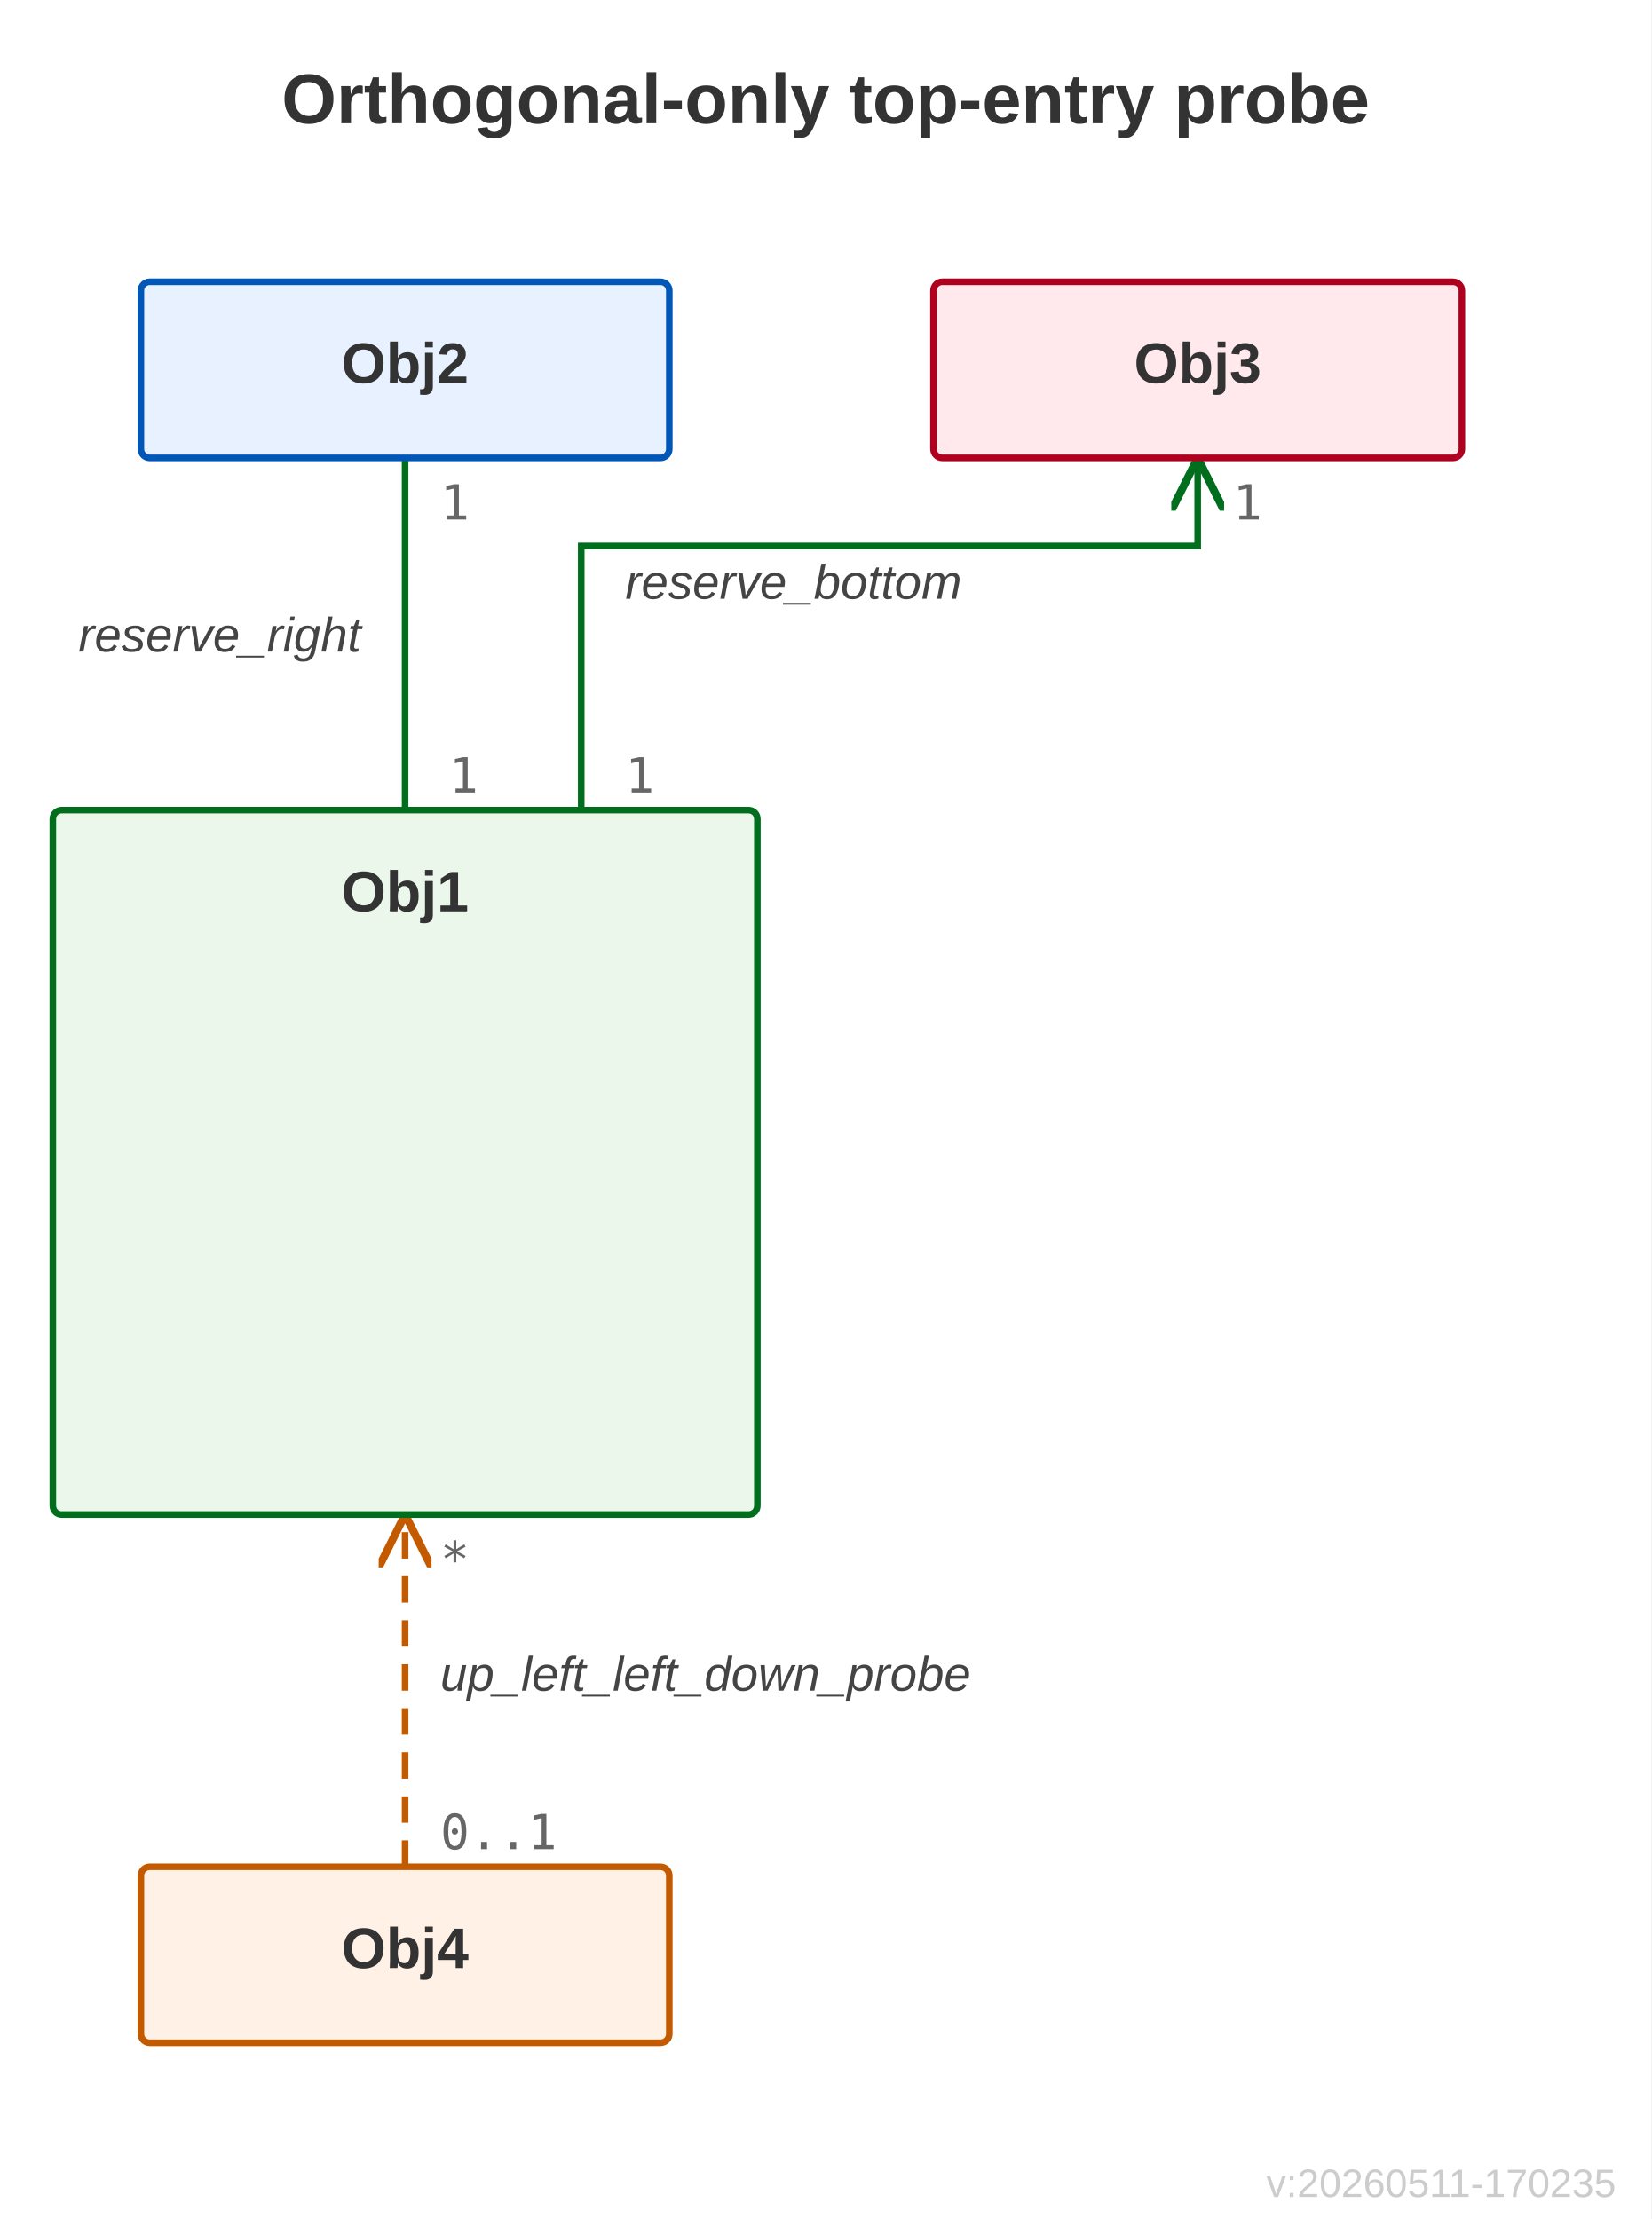
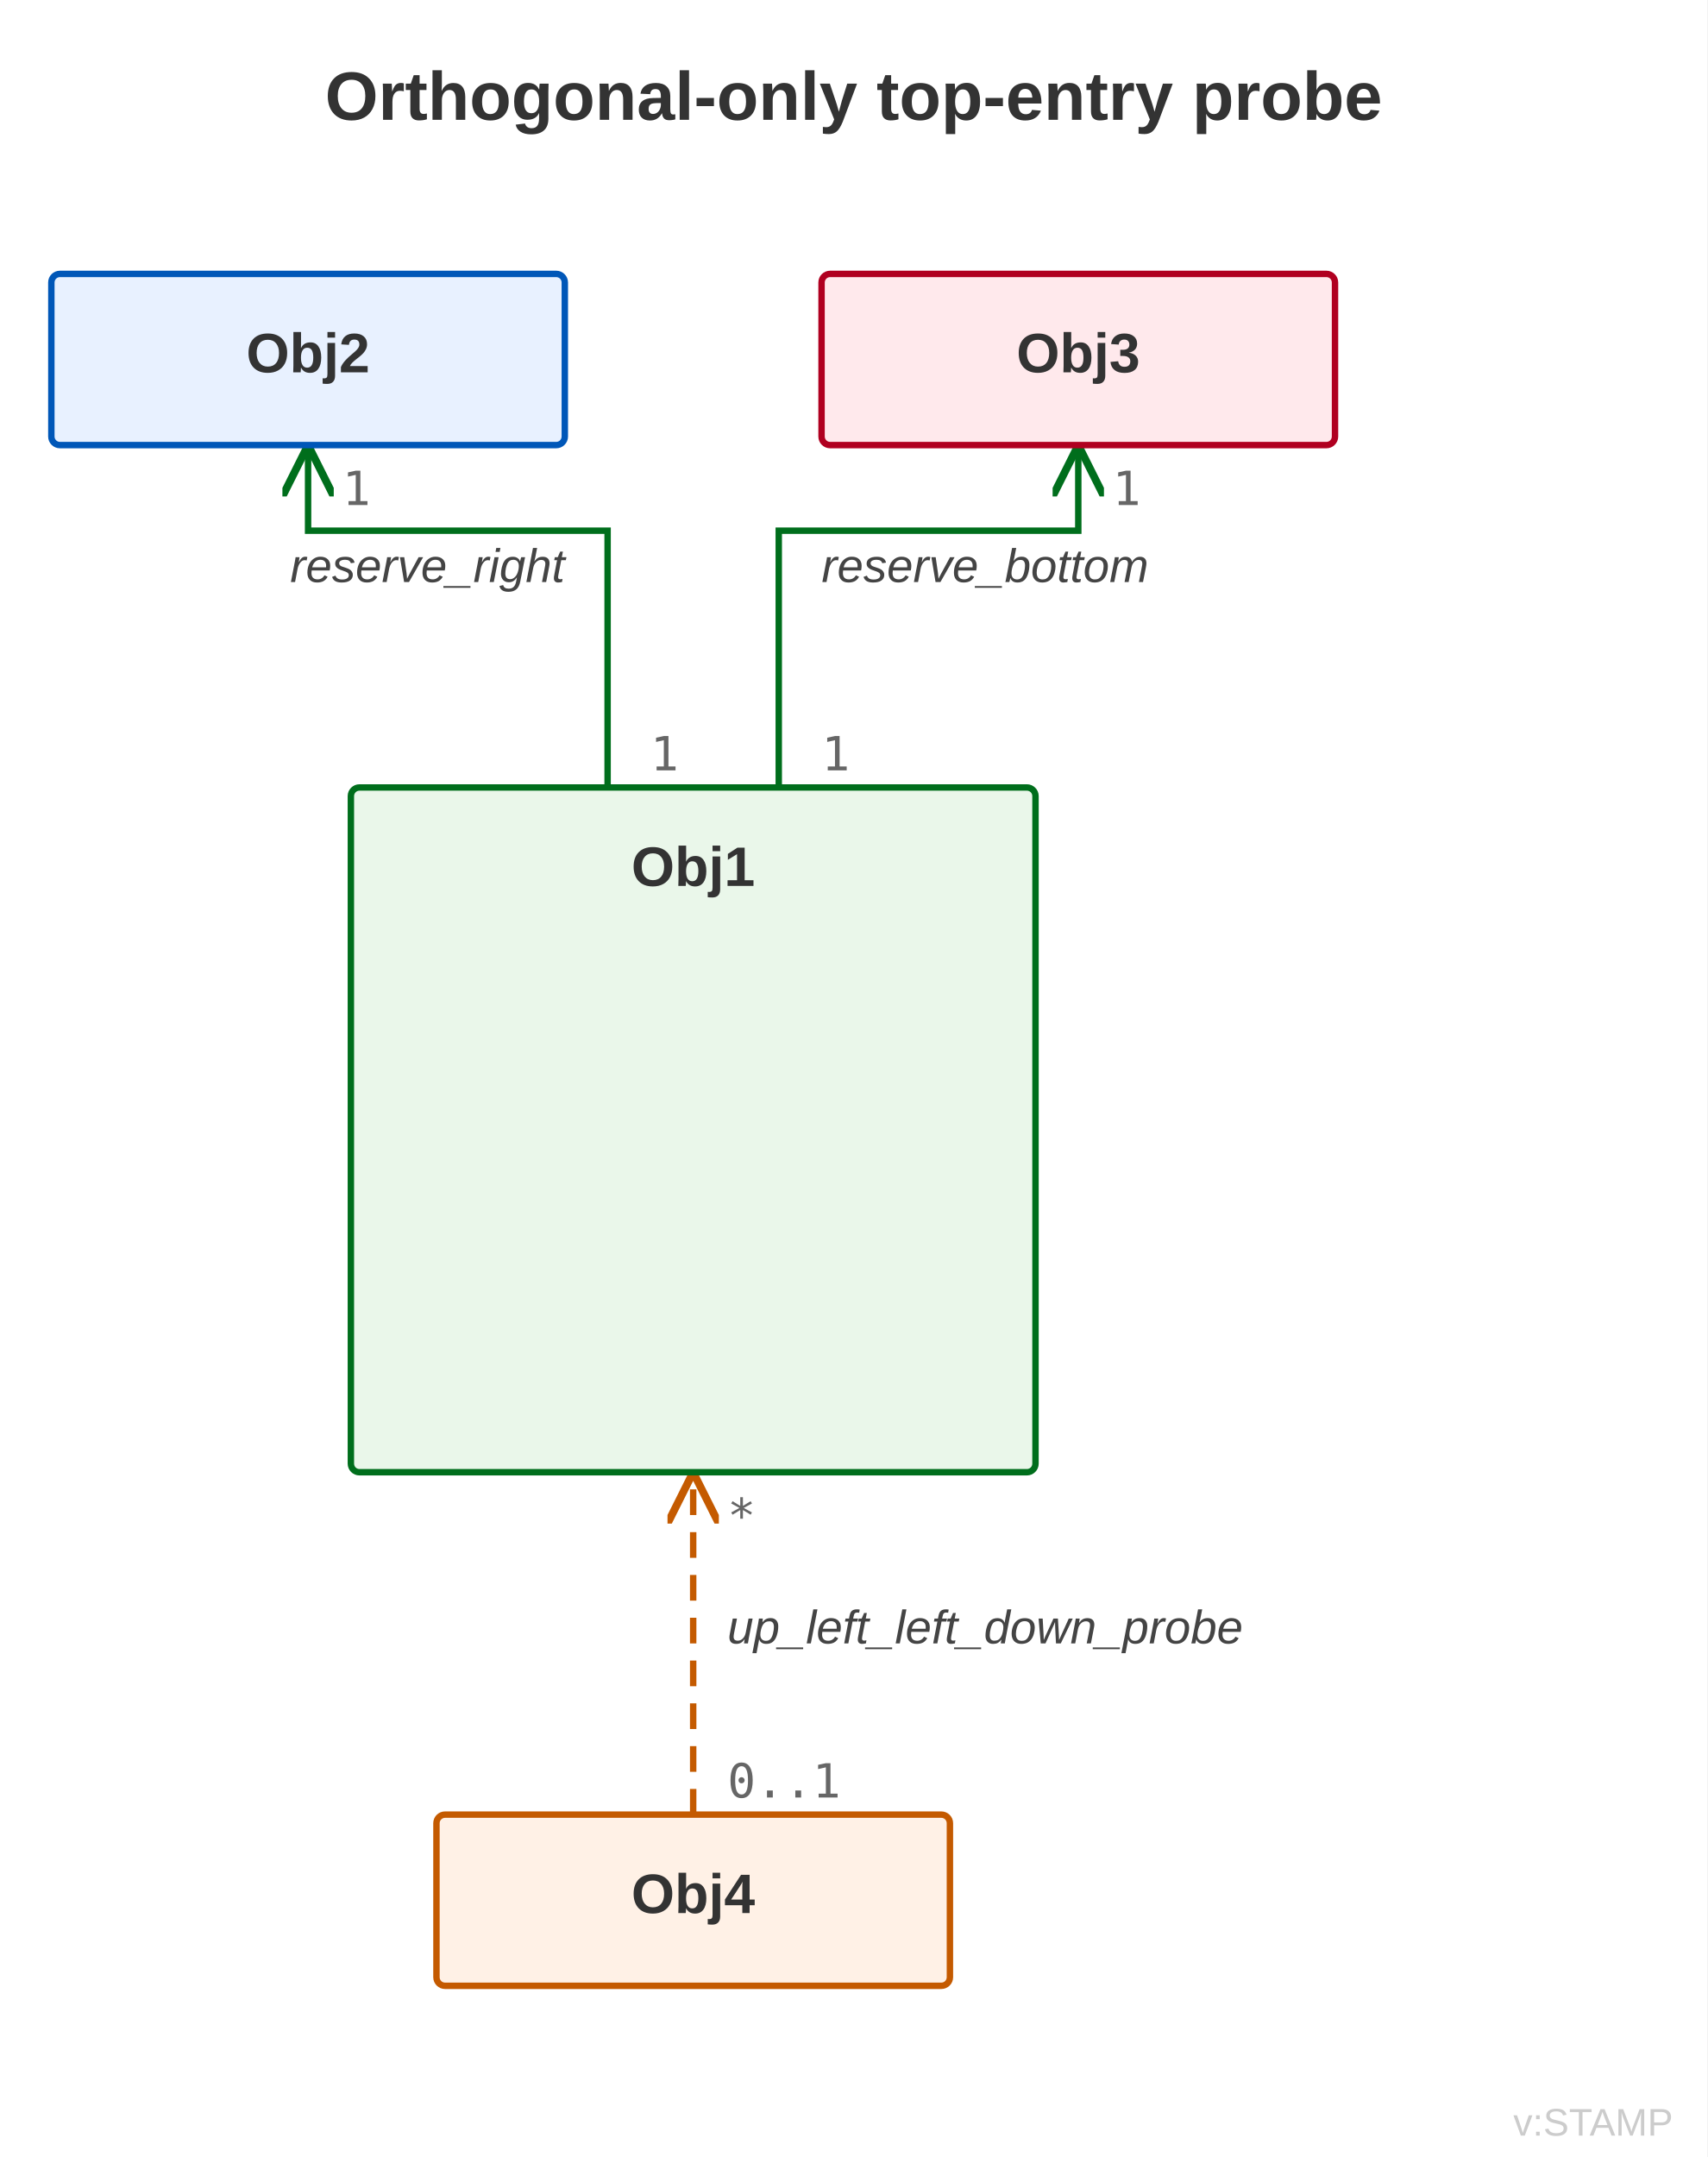
- <svg xmlns="http://www.w3.org/2000/svg" width="375" height="504" data-render-version="20260511-170235" data-diagram-type="class_diagram">
-   <rect width="375" height="504" fill="white" />
-   <text x="187.5" y="28" font-family="Arial, Helvetica, sans-serif" font-size="16" font-weight="bold" text-anchor="middle" fill="#333">Orthogonal-only top-entry probe</text>
+ <svg xmlns="http://www.w3.org/2000/svg" width="399" height="504" data-diagram-type="class_diagram">
+   <rect width="399" height="504" fill="white" />
+   <text x="199.5" y="28" font-family="Arial, Helvetica, sans-serif" font-size="16" font-weight="bold" text-anchor="middle" fill="#333">Orthogonal-only top-entry probe</text>
  <defs>
    <marker id="arrow-open" viewBox="0 0 10 10" refX="10" refY="5" markerWidth="8" markerHeight="8" orient="auto-start-reverse">
      <path d="M 0 0 L 10 5 L 0 10" fill="none" stroke="#555" stroke-width="1.5" />
    </marker>
    <marker id="arrow-triangle" viewBox="0 0 10 10" refX="10" refY="5" markerWidth="10" markerHeight="10" orient="auto-start-reverse">
      <path d="M 0 0 L 10 5 L 0 10 Z" fill="white" stroke="#555" stroke-width="1.2" />
    </marker>
    <marker id="diamond-filled" viewBox="0 0 12 8" refX="12" refY="4" markerWidth="12" markerHeight="8" orient="auto-start-reverse">
      <path d="M 0 4 L 6 0 L 12 4 L 6 8 Z" fill="#555" stroke="#555" stroke-width="1" />
    </marker>
    <marker id="diamond-open" viewBox="0 0 12 8" refX="12" refY="4" markerWidth="12" markerHeight="8" orient="auto-start-reverse">
      <path d="M 0 4 L 6 0 L 12 4 L 6 8 Z" fill="white" stroke="#555" stroke-width="1" />
    </marker>
    <marker id="arrow-open-right" viewBox="0 0 10 10" refX="10" refY="5" markerWidth="8" markerHeight="8" orient="0">
      <path d="M 0 0 L 10 5 L 0 10" fill="none" stroke="#555" stroke-width="1.5" />
    </marker>
    <marker id="arrow-open-down" viewBox="0 0 10 10" refX="10" refY="5" markerWidth="8" markerHeight="8" orient="90">
      <path d="M 0 0 L 10 5 L 0 10" fill="none" stroke="#555" stroke-width="1.5" />
    </marker>
    <marker id="arrow-open-left" viewBox="0 0 10 10" refX="10" refY="5" markerWidth="8" markerHeight="8" orient="180">
      <path d="M 0 0 L 10 5 L 0 10" fill="none" stroke="#555" stroke-width="1.5" />
    </marker>
    <marker id="arrow-open-up" viewBox="0 0 10 10" refX="10" refY="5" markerWidth="8" markerHeight="8" orient="270">
      <path d="M 0 0 L 10 5 L 0 10" fill="none" stroke="#555" stroke-width="1.5" />
    </marker>
    <marker id="arrow-triangle-right" viewBox="0 0 10 10" refX="10" refY="5" markerWidth="10" markerHeight="10" orient="0">
      <path d="M 0 0 L 10 5 L 0 10 Z" fill="white" stroke="#555" stroke-width="1.2" />
    </marker>
    <marker id="arrow-triangle-down" viewBox="0 0 10 10" refX="10" refY="5" markerWidth="10" markerHeight="10" orient="90">
      <path d="M 0 0 L 10 5 L 0 10 Z" fill="white" stroke="#555" stroke-width="1.2" />
    </marker>
    <marker id="arrow-triangle-left" viewBox="0 0 10 10" refX="10" refY="5" markerWidth="10" markerHeight="10" orient="180">
      <path d="M 0 0 L 10 5 L 0 10 Z" fill="white" stroke="#555" stroke-width="1.2" />
    </marker>
    <marker id="arrow-triangle-up" viewBox="0 0 10 10" refX="10" refY="5" markerWidth="10" markerHeight="10" orient="270">
      <path d="M 0 0 L 10 5 L 0 10 Z" fill="white" stroke="#555" stroke-width="1.2" />
    </marker>
    <marker id="diamond-filled-right" viewBox="0 0 12 8" refX="12" refY="4" markerWidth="12" markerHeight="8" orient="0">
      <path d="M 0 4 L 6 0 L 12 4 L 6 8 Z" fill="#555" stroke="#555" stroke-width="1" />
    </marker>
    <marker id="diamond-filled-down" viewBox="0 0 12 8" refX="12" refY="4" markerWidth="12" markerHeight="8" orient="90">
      <path d="M 0 4 L 6 0 L 12 4 L 6 8 Z" fill="#555" stroke="#555" stroke-width="1" />
    </marker>
    <marker id="diamond-filled-left" viewBox="0 0 12 8" refX="12" refY="4" markerWidth="12" markerHeight="8" orient="180">
      <path d="M 0 4 L 6 0 L 12 4 L 6 8 Z" fill="#555" stroke="#555" stroke-width="1" />
    </marker>
    <marker id="diamond-filled-up" viewBox="0 0 12 8" refX="12" refY="4" markerWidth="12" markerHeight="8" orient="270">
      <path d="M 0 4 L 6 0 L 12 4 L 6 8 Z" fill="#555" stroke="#555" stroke-width="1" />
    </marker>
    <marker id="diamond-open-right" viewBox="0 0 12 8" refX="12" refY="4" markerWidth="12" markerHeight="8" orient="0">
      <path d="M 0 4 L 6 0 L 12 4 L 6 8 Z" fill="white" stroke="#555" stroke-width="1" />
    </marker>
    <marker id="diamond-open-down" viewBox="0 0 12 8" refX="12" refY="4" markerWidth="12" markerHeight="8" orient="90">
      <path d="M 0 4 L 6 0 L 12 4 L 6 8 Z" fill="white" stroke="#555" stroke-width="1" />
    </marker>
    <marker id="diamond-open-left" viewBox="0 0 12 8" refX="12" refY="4" markerWidth="12" markerHeight="8" orient="180">
      <path d="M 0 4 L 6 0 L 12 4 L 6 8 Z" fill="white" stroke="#555" stroke-width="1" />
    </marker>
    <marker id="diamond-open-up" viewBox="0 0 12 8" refX="12" refY="4" markerWidth="12" markerHeight="8" orient="270">
      <path d="M 0 4 L 6 0 L 12 4 L 6 8 Z" fill="white" stroke="#555" stroke-width="1" />
    </marker>
    <marker id="diamond-filled-0" viewBox="0 0 12 8" refX="12" refY="4" markerWidth="12" markerHeight="8" orient="auto-start-reverse">
      <path d="M 0 4 L 6 0 L 12 4 L 6 8 Z" fill="#0057B8" stroke="#0057B8" stroke-width="1" />
    </marker>
    <marker id="diamond-open-0" viewBox="0 0 12 8" refX="12" refY="4" markerWidth="12" markerHeight="8" orient="auto-start-reverse">
      <path d="M 0 4 L 6 0 L 12 4 L 6 8 Z" fill="white" stroke="#0057B8" stroke-width="1.5" />
    </marker>
    <marker id="arrow-open-0" viewBox="0 0 10 10" refX="10" refY="5" markerWidth="8" markerHeight="8" orient="auto-start-reverse">
      <path d="M 0 0 L 10 5 L 0 10" fill="none" stroke="#0057B8" stroke-width="1.5" />
    </marker>
    <marker id="diamond-filled-0-right" viewBox="0 0 12 8" refX="12" refY="4" markerWidth="12" markerHeight="8" orient="0">
      <path d="M 0 4 L 6 0 L 12 4 L 6 8 Z" fill="#0057B8" stroke="#0057B8" stroke-width="1" />
    </marker>
    <marker id="diamond-filled-0-down" viewBox="0 0 12 8" refX="12" refY="4" markerWidth="12" markerHeight="8" orient="90">
      <path d="M 0 4 L 6 0 L 12 4 L 6 8 Z" fill="#0057B8" stroke="#0057B8" stroke-width="1" />
    </marker>
    <marker id="diamond-filled-0-left" viewBox="0 0 12 8" refX="12" refY="4" markerWidth="12" markerHeight="8" orient="180">
      <path d="M 0 4 L 6 0 L 12 4 L 6 8 Z" fill="#0057B8" stroke="#0057B8" stroke-width="1" />
    </marker>
    <marker id="diamond-filled-0-up" viewBox="0 0 12 8" refX="12" refY="4" markerWidth="12" markerHeight="8" orient="270">
      <path d="M 0 4 L 6 0 L 12 4 L 6 8 Z" fill="#0057B8" stroke="#0057B8" stroke-width="1" />
    </marker>
    <marker id="diamond-open-0-right" viewBox="0 0 12 8" refX="12" refY="4" markerWidth="12" markerHeight="8" orient="0">
      <path d="M 0 4 L 6 0 L 12 4 L 6 8 Z" fill="white" stroke="#0057B8" stroke-width="1.5" />
    </marker>
    <marker id="diamond-open-0-down" viewBox="0 0 12 8" refX="12" refY="4" markerWidth="12" markerHeight="8" orient="90">
      <path d="M 0 4 L 6 0 L 12 4 L 6 8 Z" fill="white" stroke="#0057B8" stroke-width="1.5" />
    </marker>
    <marker id="diamond-open-0-left" viewBox="0 0 12 8" refX="12" refY="4" markerWidth="12" markerHeight="8" orient="180">
      <path d="M 0 4 L 6 0 L 12 4 L 6 8 Z" fill="white" stroke="#0057B8" stroke-width="1.5" />
    </marker>
    <marker id="diamond-open-0-up" viewBox="0 0 12 8" refX="12" refY="4" markerWidth="12" markerHeight="8" orient="270">
      <path d="M 0 4 L 6 0 L 12 4 L 6 8 Z" fill="white" stroke="#0057B8" stroke-width="1.5" />
    </marker>
    <marker id="arrow-open-0-right" viewBox="0 0 10 10" refX="10" refY="5" markerWidth="8" markerHeight="8" orient="0">
      <path d="M 0 0 L 10 5 L 0 10" fill="none" stroke="#0057B8" stroke-width="1.5" />
    </marker>
    <marker id="arrow-open-0-down" viewBox="0 0 10 10" refX="10" refY="5" markerWidth="8" markerHeight="8" orient="90">
      <path d="M 0 0 L 10 5 L 0 10" fill="none" stroke="#0057B8" stroke-width="1.5" />
    </marker>
    <marker id="arrow-open-0-left" viewBox="0 0 10 10" refX="10" refY="5" markerWidth="8" markerHeight="8" orient="180">
      <path d="M 0 0 L 10 5 L 0 10" fill="none" stroke="#0057B8" stroke-width="1.5" />
    </marker>
    <marker id="arrow-open-0-up" viewBox="0 0 10 10" refX="10" refY="5" markerWidth="8" markerHeight="8" orient="270">
      <path d="M 0 0 L 10 5 L 0 10" fill="none" stroke="#0057B8" stroke-width="1.5" />
    </marker>
    <marker id="diamond-filled-1" viewBox="0 0 12 8" refX="12" refY="4" markerWidth="12" markerHeight="8" orient="auto-start-reverse">
      <path d="M 0 4 L 6 0 L 12 4 L 6 8 Z" fill="#B00020" stroke="#B00020" stroke-width="1" />
    </marker>
    <marker id="diamond-open-1" viewBox="0 0 12 8" refX="12" refY="4" markerWidth="12" markerHeight="8" orient="auto-start-reverse">
      <path d="M 0 4 L 6 0 L 12 4 L 6 8 Z" fill="white" stroke="#B00020" stroke-width="1.5" />
    </marker>
    <marker id="arrow-open-1" viewBox="0 0 10 10" refX="10" refY="5" markerWidth="8" markerHeight="8" orient="auto-start-reverse">
      <path d="M 0 0 L 10 5 L 0 10" fill="none" stroke="#B00020" stroke-width="1.5" />
    </marker>
    <marker id="diamond-filled-1-right" viewBox="0 0 12 8" refX="12" refY="4" markerWidth="12" markerHeight="8" orient="0">
      <path d="M 0 4 L 6 0 L 12 4 L 6 8 Z" fill="#B00020" stroke="#B00020" stroke-width="1" />
    </marker>
    <marker id="diamond-filled-1-down" viewBox="0 0 12 8" refX="12" refY="4" markerWidth="12" markerHeight="8" orient="90">
      <path d="M 0 4 L 6 0 L 12 4 L 6 8 Z" fill="#B00020" stroke="#B00020" stroke-width="1" />
    </marker>
    <marker id="diamond-filled-1-left" viewBox="0 0 12 8" refX="12" refY="4" markerWidth="12" markerHeight="8" orient="180">
      <path d="M 0 4 L 6 0 L 12 4 L 6 8 Z" fill="#B00020" stroke="#B00020" stroke-width="1" />
    </marker>
    <marker id="diamond-filled-1-up" viewBox="0 0 12 8" refX="12" refY="4" markerWidth="12" markerHeight="8" orient="270">
      <path d="M 0 4 L 6 0 L 12 4 L 6 8 Z" fill="#B00020" stroke="#B00020" stroke-width="1" />
    </marker>
    <marker id="diamond-open-1-right" viewBox="0 0 12 8" refX="12" refY="4" markerWidth="12" markerHeight="8" orient="0">
      <path d="M 0 4 L 6 0 L 12 4 L 6 8 Z" fill="white" stroke="#B00020" stroke-width="1.5" />
    </marker>
    <marker id="diamond-open-1-down" viewBox="0 0 12 8" refX="12" refY="4" markerWidth="12" markerHeight="8" orient="90">
      <path d="M 0 4 L 6 0 L 12 4 L 6 8 Z" fill="white" stroke="#B00020" stroke-width="1.5" />
    </marker>
    <marker id="diamond-open-1-left" viewBox="0 0 12 8" refX="12" refY="4" markerWidth="12" markerHeight="8" orient="180">
      <path d="M 0 4 L 6 0 L 12 4 L 6 8 Z" fill="white" stroke="#B00020" stroke-width="1.5" />
    </marker>
    <marker id="diamond-open-1-up" viewBox="0 0 12 8" refX="12" refY="4" markerWidth="12" markerHeight="8" orient="270">
      <path d="M 0 4 L 6 0 L 12 4 L 6 8 Z" fill="white" stroke="#B00020" stroke-width="1.5" />
    </marker>
    <marker id="arrow-open-1-right" viewBox="0 0 10 10" refX="10" refY="5" markerWidth="8" markerHeight="8" orient="0">
      <path d="M 0 0 L 10 5 L 0 10" fill="none" stroke="#B00020" stroke-width="1.5" />
    </marker>
    <marker id="arrow-open-1-down" viewBox="0 0 10 10" refX="10" refY="5" markerWidth="8" markerHeight="8" orient="90">
      <path d="M 0 0 L 10 5 L 0 10" fill="none" stroke="#B00020" stroke-width="1.5" />
    </marker>
    <marker id="arrow-open-1-left" viewBox="0 0 10 10" refX="10" refY="5" markerWidth="8" markerHeight="8" orient="180">
      <path d="M 0 0 L 10 5 L 0 10" fill="none" stroke="#B00020" stroke-width="1.5" />
    </marker>
    <marker id="arrow-open-1-up" viewBox="0 0 10 10" refX="10" refY="5" markerWidth="8" markerHeight="8" orient="270">
      <path d="M 0 0 L 10 5 L 0 10" fill="none" stroke="#B00020" stroke-width="1.5" />
    </marker>
    <marker id="diamond-filled-2" viewBox="0 0 12 8" refX="12" refY="4" markerWidth="12" markerHeight="8" orient="auto-start-reverse">
      <path d="M 0 4 L 6 0 L 12 4 L 6 8 Z" fill="#006E1C" stroke="#006E1C" stroke-width="1" />
    </marker>
    <marker id="diamond-open-2" viewBox="0 0 12 8" refX="12" refY="4" markerWidth="12" markerHeight="8" orient="auto-start-reverse">
      <path d="M 0 4 L 6 0 L 12 4 L 6 8 Z" fill="white" stroke="#006E1C" stroke-width="1.5" />
    </marker>
    <marker id="arrow-open-2" viewBox="0 0 10 10" refX="10" refY="5" markerWidth="8" markerHeight="8" orient="auto-start-reverse">
      <path d="M 0 0 L 10 5 L 0 10" fill="none" stroke="#006E1C" stroke-width="1.5" />
    </marker>
    <marker id="diamond-filled-2-right" viewBox="0 0 12 8" refX="12" refY="4" markerWidth="12" markerHeight="8" orient="0">
      <path d="M 0 4 L 6 0 L 12 4 L 6 8 Z" fill="#006E1C" stroke="#006E1C" stroke-width="1" />
    </marker>
    <marker id="diamond-filled-2-down" viewBox="0 0 12 8" refX="12" refY="4" markerWidth="12" markerHeight="8" orient="90">
      <path d="M 0 4 L 6 0 L 12 4 L 6 8 Z" fill="#006E1C" stroke="#006E1C" stroke-width="1" />
    </marker>
    <marker id="diamond-filled-2-left" viewBox="0 0 12 8" refX="12" refY="4" markerWidth="12" markerHeight="8" orient="180">
      <path d="M 0 4 L 6 0 L 12 4 L 6 8 Z" fill="#006E1C" stroke="#006E1C" stroke-width="1" />
    </marker>
    <marker id="diamond-filled-2-up" viewBox="0 0 12 8" refX="12" refY="4" markerWidth="12" markerHeight="8" orient="270">
      <path d="M 0 4 L 6 0 L 12 4 L 6 8 Z" fill="#006E1C" stroke="#006E1C" stroke-width="1" />
    </marker>
    <marker id="diamond-open-2-right" viewBox="0 0 12 8" refX="12" refY="4" markerWidth="12" markerHeight="8" orient="0">
      <path d="M 0 4 L 6 0 L 12 4 L 6 8 Z" fill="white" stroke="#006E1C" stroke-width="1.5" />
    </marker>
    <marker id="diamond-open-2-down" viewBox="0 0 12 8" refX="12" refY="4" markerWidth="12" markerHeight="8" orient="90">
      <path d="M 0 4 L 6 0 L 12 4 L 6 8 Z" fill="white" stroke="#006E1C" stroke-width="1.5" />
    </marker>
    <marker id="diamond-open-2-left" viewBox="0 0 12 8" refX="12" refY="4" markerWidth="12" markerHeight="8" orient="180">
      <path d="M 0 4 L 6 0 L 12 4 L 6 8 Z" fill="white" stroke="#006E1C" stroke-width="1.5" />
    </marker>
    <marker id="diamond-open-2-up" viewBox="0 0 12 8" refX="12" refY="4" markerWidth="12" markerHeight="8" orient="270">
      <path d="M 0 4 L 6 0 L 12 4 L 6 8 Z" fill="white" stroke="#006E1C" stroke-width="1.5" />
    </marker>
    <marker id="arrow-open-2-right" viewBox="0 0 10 10" refX="10" refY="5" markerWidth="8" markerHeight="8" orient="0">
      <path d="M 0 0 L 10 5 L 0 10" fill="none" stroke="#006E1C" stroke-width="1.5" />
    </marker>
    <marker id="arrow-open-2-down" viewBox="0 0 10 10" refX="10" refY="5" markerWidth="8" markerHeight="8" orient="90">
      <path d="M 0 0 L 10 5 L 0 10" fill="none" stroke="#006E1C" stroke-width="1.5" />
    </marker>
    <marker id="arrow-open-2-left" viewBox="0 0 10 10" refX="10" refY="5" markerWidth="8" markerHeight="8" orient="180">
      <path d="M 0 0 L 10 5 L 0 10" fill="none" stroke="#006E1C" stroke-width="1.5" />
    </marker>
    <marker id="arrow-open-2-up" viewBox="0 0 10 10" refX="10" refY="5" markerWidth="8" markerHeight="8" orient="270">
      <path d="M 0 0 L 10 5 L 0 10" fill="none" stroke="#006E1C" stroke-width="1.5" />
    </marker>
    <marker id="diamond-filled-3" viewBox="0 0 12 8" refX="12" refY="4" markerWidth="12" markerHeight="8" orient="auto-start-reverse">
      <path d="M 0 4 L 6 0 L 12 4 L 6 8 Z" fill="#C45A00" stroke="#C45A00" stroke-width="1" />
    </marker>
    <marker id="diamond-open-3" viewBox="0 0 12 8" refX="12" refY="4" markerWidth="12" markerHeight="8" orient="auto-start-reverse">
      <path d="M 0 4 L 6 0 L 12 4 L 6 8 Z" fill="white" stroke="#C45A00" stroke-width="1.5" />
    </marker>
    <marker id="arrow-open-3" viewBox="0 0 10 10" refX="10" refY="5" markerWidth="8" markerHeight="8" orient="auto-start-reverse">
      <path d="M 0 0 L 10 5 L 0 10" fill="none" stroke="#C45A00" stroke-width="1.5" />
    </marker>
    <marker id="diamond-filled-3-right" viewBox="0 0 12 8" refX="12" refY="4" markerWidth="12" markerHeight="8" orient="0">
      <path d="M 0 4 L 6 0 L 12 4 L 6 8 Z" fill="#C45A00" stroke="#C45A00" stroke-width="1" />
    </marker>
    <marker id="diamond-filled-3-down" viewBox="0 0 12 8" refX="12" refY="4" markerWidth="12" markerHeight="8" orient="90">
      <path d="M 0 4 L 6 0 L 12 4 L 6 8 Z" fill="#C45A00" stroke="#C45A00" stroke-width="1" />
    </marker>
    <marker id="diamond-filled-3-left" viewBox="0 0 12 8" refX="12" refY="4" markerWidth="12" markerHeight="8" orient="180">
      <path d="M 0 4 L 6 0 L 12 4 L 6 8 Z" fill="#C45A00" stroke="#C45A00" stroke-width="1" />
    </marker>
    <marker id="diamond-filled-3-up" viewBox="0 0 12 8" refX="12" refY="4" markerWidth="12" markerHeight="8" orient="270">
      <path d="M 0 4 L 6 0 L 12 4 L 6 8 Z" fill="#C45A00" stroke="#C45A00" stroke-width="1" />
    </marker>
    <marker id="diamond-open-3-right" viewBox="0 0 12 8" refX="12" refY="4" markerWidth="12" markerHeight="8" orient="0">
      <path d="M 0 4 L 6 0 L 12 4 L 6 8 Z" fill="white" stroke="#C45A00" stroke-width="1.5" />
    </marker>
    <marker id="diamond-open-3-down" viewBox="0 0 12 8" refX="12" refY="4" markerWidth="12" markerHeight="8" orient="90">
      <path d="M 0 4 L 6 0 L 12 4 L 6 8 Z" fill="white" stroke="#C45A00" stroke-width="1.5" />
    </marker>
    <marker id="diamond-open-3-left" viewBox="0 0 12 8" refX="12" refY="4" markerWidth="12" markerHeight="8" orient="180">
      <path d="M 0 4 L 6 0 L 12 4 L 6 8 Z" fill="white" stroke="#C45A00" stroke-width="1.5" />
    </marker>
    <marker id="diamond-open-3-up" viewBox="0 0 12 8" refX="12" refY="4" markerWidth="12" markerHeight="8" orient="270">
      <path d="M 0 4 L 6 0 L 12 4 L 6 8 Z" fill="white" stroke="#C45A00" stroke-width="1.5" />
    </marker>
    <marker id="arrow-open-3-right" viewBox="0 0 10 10" refX="10" refY="5" markerWidth="8" markerHeight="8" orient="0">
      <path d="M 0 0 L 10 5 L 0 10" fill="none" stroke="#C45A00" stroke-width="1.5" />
    </marker>
    <marker id="arrow-open-3-down" viewBox="0 0 10 10" refX="10" refY="5" markerWidth="8" markerHeight="8" orient="90">
      <path d="M 0 0 L 10 5 L 0 10" fill="none" stroke="#C45A00" stroke-width="1.5" />
    </marker>
    <marker id="arrow-open-3-left" viewBox="0 0 10 10" refX="10" refY="5" markerWidth="8" markerHeight="8" orient="180">
      <path d="M 0 0 L 10 5 L 0 10" fill="none" stroke="#C45A00" stroke-width="1.5" />
    </marker>
    <marker id="arrow-open-3-up" viewBox="0 0 10 10" refX="10" refY="5" markerWidth="8" markerHeight="8" orient="270">
      <path d="M 0 0 L 10 5 L 0 10" fill="none" stroke="#C45A00" stroke-width="1.5" />
    </marker>
  </defs>
  <g class="cls-connector" data-connector-id="Obj1-&gt;Obj2:0" data-source="Obj1" data-target="Obj2">
-     <path d="M 92.0 184.0 L 92.0 84.0 L 92.0 104.0" fill="none" stroke="#006E1C" stroke-width="1.5" marker-end="url(#arrow-open-2-down)" />
-     <text x="82.0" y="148.0" font-family="Arial, Helvetica, sans-serif" font-size="11" font-style="italic" fill="#444" text-anchor="end">reserve_right</text>
-     <text x="100.0" y="118.0" font-family="monospace" font-size="11" fill="#666" text-anchor="start">1</text>
-     <text x="102.0" y="180.0" font-family="monospace" font-size="11" fill="#666" text-anchor="start">1</text>
+     <path d="M 142.0 184.0 L 142.0 124.0 L 72 124.0 L 72 104.0" fill="none" stroke="#006E1C" stroke-width="1.5" marker-end="url(#arrow-open-2-up)" />
+     <text x="132.0" y="136.0" font-family="Arial, Helvetica, sans-serif" font-size="11" font-style="italic" fill="#444" text-anchor="end">reserve_right</text>
+     <text x="80" y="118.0" font-family="monospace" font-size="11" fill="#666" text-anchor="start">1</text>
+     <text x="152.0" y="180.0" font-family="monospace" font-size="11" fill="#666" text-anchor="start">1</text>
  </g>
  <g class="cls-connector" data-connector-id="Obj1-&gt;Obj3:1" data-source="Obj1" data-target="Obj3">
-     <path d="M 132.0 184.0 L 132.0 124.0 L 272.0 124.0 L 272.0 104.0" fill="none" stroke="#006E1C" stroke-width="1.5" marker-end="url(#arrow-open-2-up)" />
-     <text x="142.0" y="136.0" font-family="Arial, Helvetica, sans-serif" font-size="11" font-style="italic" fill="#444" text-anchor="start">reserve_bottom</text>
-     <text x="280.0" y="118.0" font-family="monospace" font-size="11" fill="#666" text-anchor="start">1</text>
-     <text x="142.0" y="180.0" font-family="monospace" font-size="11" fill="#666" text-anchor="start">1</text>
+     <path d="M 182.0 184.0 L 182.0 124.0 L 252.0 124.0 L 252.0 104.0" fill="none" stroke="#006E1C" stroke-width="1.5" marker-end="url(#arrow-open-2-up)" />
+     <text x="192.0" y="136.0" font-family="Arial, Helvetica, sans-serif" font-size="11" font-style="italic" fill="#444" text-anchor="start">reserve_bottom</text>
+     <text x="260.0" y="118.0" font-family="monospace" font-size="11" fill="#666" text-anchor="start">1</text>
+     <text x="192.0" y="180.0" font-family="monospace" font-size="11" fill="#666" text-anchor="start">1</text>
  </g>
  <g class="cls-connector" data-connector-id="Obj4-&gt;Obj1:2" data-source="Obj4" data-target="Obj1">
-     <path d="M 92.0 424.0 L 92.0 344.0" fill="none" stroke="#C45A00" stroke-width="1.5" stroke-dasharray="6,4" marker-end="url(#arrow-open-3-up)" />
-     <text x="100.0" y="420.0" font-family="monospace" font-size="11" fill="#666" text-anchor="start">0..1</text>
-     <text x="100.0" y="384.0" font-family="Arial, Helvetica, sans-serif" font-size="11" font-style="italic" fill="#444" text-anchor="start">up_left_left_down_probe</text>
-     <text x="100.0" y="358.0" font-family="monospace" font-size="11" fill="#666" text-anchor="start">*</text>
+     <path d="M 162.0 424.0 L 162.0 344.0" fill="none" stroke="#C45A00" stroke-width="1.5" stroke-dasharray="6,4" marker-end="url(#arrow-open-3-up)" />
+     <text x="170.0" y="420.0" font-family="monospace" font-size="11" fill="#666" text-anchor="start">0..1</text>
+     <text x="170.0" y="384.0" font-family="Arial, Helvetica, sans-serif" font-size="11" font-style="italic" fill="#444" text-anchor="start">up_left_left_down_probe</text>
+     <text x="170.0" y="358.0" font-family="monospace" font-size="11" fill="#666" text-anchor="start">*</text>
  </g>
  <g class="cls-object" data-class-name="Obj2">
-     <rect x="32.0" y="64.0" width="120" height="40" fill="#E8F1FF" stroke="#0057B8" stroke-width="1.5" rx="2" />
-     <text x="92.0" y="87.0" font-family="Arial, Helvetica, sans-serif" font-size="13" font-weight="bold" text-anchor="middle" fill="#333">Obj2</text>
+     <rect x="12" y="64.0" width="120" height="40" fill="#E8F1FF" stroke="#0057B8" stroke-width="1.5" rx="2" />
+     <text x="72.0" y="87.0" font-family="Arial, Helvetica, sans-serif" font-size="13" font-weight="bold" text-anchor="middle" fill="#333">Obj2</text>
  </g>
  <g class="cls-object" data-class-name="Obj1">
-     <rect x="12.0" y="184.0" width="160" height="160" fill="#EAF7EA" stroke="#006E1C" stroke-width="1.5" rx="2" />
-     <text x="92.0" y="207.0" font-family="Arial, Helvetica, sans-serif" font-size="13" font-weight="bold" text-anchor="middle" fill="#333">Obj1</text>
+     <rect x="82.0" y="184.0" width="160" height="160" fill="#EAF7EA" stroke="#006E1C" stroke-width="1.5" rx="2" />
+     <text x="162.0" y="207.0" font-family="Arial, Helvetica, sans-serif" font-size="13" font-weight="bold" text-anchor="middle" fill="#333">Obj1</text>
  </g>
  <g class="cls-object" data-class-name="Obj4">
-     <rect x="32.0" y="424.0" width="120" height="40" fill="#FFF1E6" stroke="#C45A00" stroke-width="1.5" rx="2" />
-     <text x="92.0" y="447.0" font-family="Arial, Helvetica, sans-serif" font-size="13" font-weight="bold" text-anchor="middle" fill="#333">Obj4</text>
+     <rect x="102.0" y="424.0" width="120" height="40" fill="#FFF1E6" stroke="#C45A00" stroke-width="1.5" rx="2" />
+     <text x="162.0" y="447.0" font-family="Arial, Helvetica, sans-serif" font-size="13" font-weight="bold" text-anchor="middle" fill="#333">Obj4</text>
  </g>
  <g class="cls-object" data-class-name="Obj3">
-     <rect x="212.0" y="64.0" width="120" height="40" fill="#FFE9EC" stroke="#B00020" stroke-width="1.5" rx="2" />
-     <text x="272.0" y="87.0" font-family="Arial, Helvetica, sans-serif" font-size="13" font-weight="bold" text-anchor="middle" fill="#333">Obj3</text>
-   </g>
-   <text x="367" y="499" text-anchor="end" font-family="Arial, Helvetica, sans-serif" font-size="9" fill="#ccc">v:20260511-170235</text>
+     <rect x="192.0" y="64.0" width="120" height="40" fill="#FFE9EC" stroke="#B00020" stroke-width="1.5" rx="2" />
+     <text x="252.0" y="87.0" font-family="Arial, Helvetica, sans-serif" font-size="13" font-weight="bold" text-anchor="middle" fill="#333">Obj3</text>
+   </g>
+   <text x="391" y="499" text-anchor="end" font-family="Arial, Helvetica, sans-serif" font-size="9" fill="#ccc">v:STAMP</text>
</svg>
